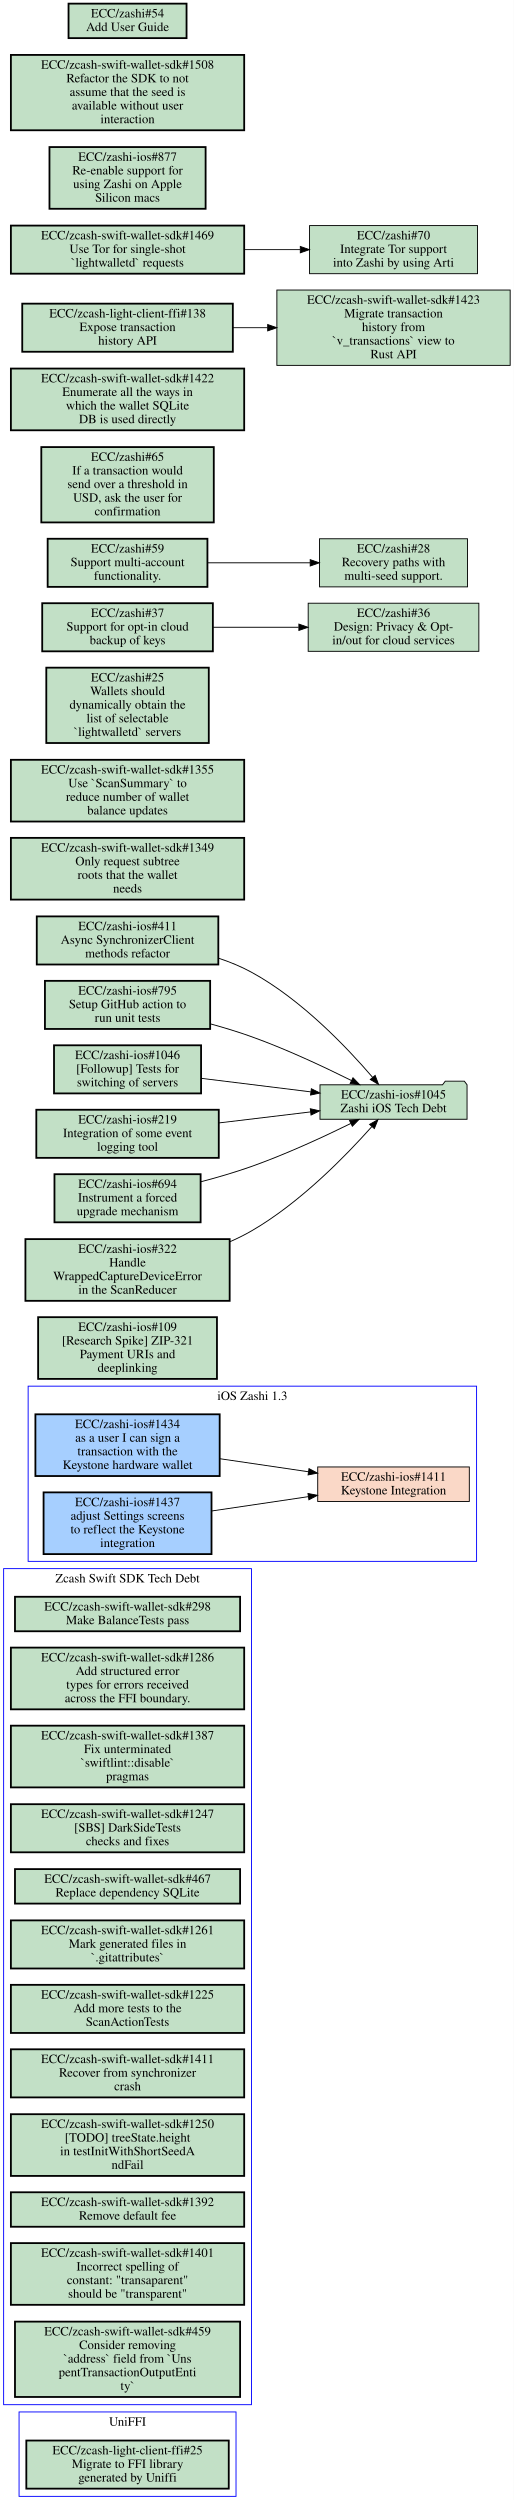
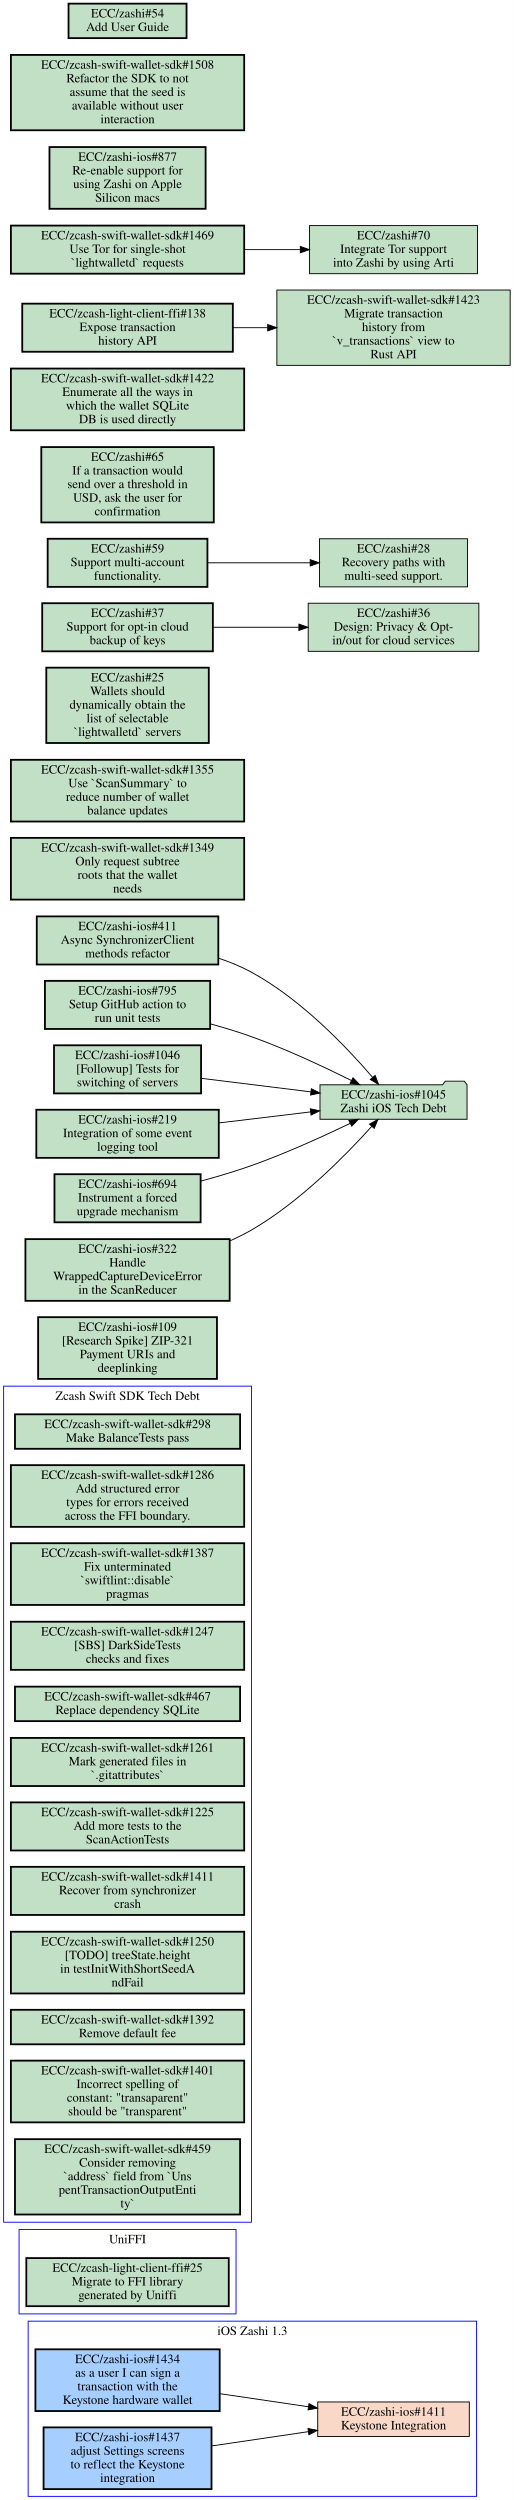
<svg xmlns="http://www.w3.org/2000/svg" xmlns:xlink="http://www.w3.org/1999/xlink" width="566pt" height="2754pt" viewBox="0.00 0.00 566.00 2754.00">
  <g id="graph0" class="graph" transform="scale(1 1) rotate(0) translate(4 2750)">
    <polygon fill="white" stroke="transparent" points="-4,4 -4,-2750 562,-2750 562,4 -4,4" />
    <g id="clust1" class="cluster">
-       <polygon fill="none" stroke="blue" points="0,-101 0,-1022 273,-1022 273,-101 0,-101" />
-       <text text-anchor="middle" x="136.5" y="-1006.8" font-family="Times,serif" font-size="14.00">Zcash Swift SDK Tech Debt</text>
+       <polygon fill="none" stroke="blue" points="0,-302 0,-1223 273,-1223 273,-302 0,-302" />
+       <text text-anchor="middle" x="136.5" y="-1207.8" font-family="Times,serif" font-size="14.00">Zcash Swift SDK Tech Debt</text>
    </g>
    <g id="clust2" class="cluster">
-       <polygon fill="none" stroke="blue" points="27,-1030 27,-1223 521,-1223 521,-1030 27,-1030" />
-       <text text-anchor="middle" x="274" y="-1207.8" font-family="Times,serif" font-size="14.00">iOS Zashi 1.3</text>
+       <polygon fill="none" stroke="blue" points="17,-201 17,-294 256,-294 256,-201 17,-201" />
+       <text text-anchor="middle" x="136.5" y="-278.8" font-family="Times,serif" font-size="14.00">UniFFI</text>
    </g>
    <g id="clust3" class="cluster">
-       <polygon fill="none" stroke="blue" points="17,0 17,-93 256,-93 256,0 17,0" />
-       <text text-anchor="middle" x="136.5" y="-77.8" font-family="Times,serif" font-size="14.00">UniFFI</text>
+       <polygon fill="none" stroke="blue" points="27,0 27,-193 521,-193 521,0 27,0" />
+       <text text-anchor="middle" x="274" y="-177.8" font-family="Times,serif" font-size="14.00">iOS Zashi 1.3</text>
    </g>
    <g id="node1" class="node open">
      <g id="a_node1">
        <a xlink:href="https://github.com/Electric-Coin-Company/zcash-swift-wallet-sdk/issues/298" xlink:title="ECC/zcash-swift-wallet-sdk#298&#10;Make BalanceTests pass" target="_blank">
-           <polygon fill="#c2e0c6" stroke="black" stroke-width="2" points="260.5,-991 12.5,-991 12.5,-953 260.5,-953 260.5,-991" />
-           <text text-anchor="middle" x="136.5" y="-975.8" font-family="Times,serif" font-size="14.00">ECC/zcash-swift-wallet-sdk#298</text>
-           <text text-anchor="middle" x="136.5" y="-960.8" font-family="Times,serif" font-size="14.00">Make BalanceTests pass</text>
+           <polygon fill="#c2e0c6" stroke="black" stroke-width="2" points="260.5,-1192 12.5,-1192 12.5,-1154 260.5,-1154 260.5,-1192" />
+           <text text-anchor="middle" x="136.5" y="-1176.8" font-family="Times,serif" font-size="14.00">ECC/zcash-swift-wallet-sdk#298</text>
+           <text text-anchor="middle" x="136.5" y="-1161.8" font-family="Times,serif" font-size="14.00">Make BalanceTests pass</text>
        </a>
      </g>
    </g>
    <g id="node2" class="node open">
      <g id="a_node2">
        <a xlink:href="https://github.com/Electric-Coin-Company/zcash-swift-wallet-sdk/issues/1286" xlink:title="ECC/zcash-swift-wallet-sdk#1286&#10;Add structured error&#10;types for errors received&#10;across the FFI boundary." target="_blank">
-           <polygon fill="#c2e0c6" stroke="black" stroke-width="2" points="265,-935 8,-935 8,-867 265,-867 265,-935" />
-           <text text-anchor="middle" x="136.5" y="-919.8" font-family="Times,serif" font-size="14.00">ECC/zcash-swift-wallet-sdk#1286</text>
-           <text text-anchor="middle" x="136.5" y="-904.8" font-family="Times,serif" font-size="14.00">Add structured error</text>
-           <text text-anchor="middle" x="136.5" y="-889.8" font-family="Times,serif" font-size="14.00">types for errors received</text>
-           <text text-anchor="middle" x="136.5" y="-874.8" font-family="Times,serif" font-size="14.00">across the FFI boundary.</text>
+           <polygon fill="#c2e0c6" stroke="black" stroke-width="2" points="265,-1136 8,-1136 8,-1068 265,-1068 265,-1136" />
+           <text text-anchor="middle" x="136.5" y="-1120.8" font-family="Times,serif" font-size="14.00">ECC/zcash-swift-wallet-sdk#1286</text>
+           <text text-anchor="middle" x="136.5" y="-1105.8" font-family="Times,serif" font-size="14.00">Add structured error</text>
+           <text text-anchor="middle" x="136.5" y="-1090.8" font-family="Times,serif" font-size="14.00">types for errors received</text>
+           <text text-anchor="middle" x="136.5" y="-1075.8" font-family="Times,serif" font-size="14.00">across the FFI boundary.</text>
        </a>
      </g>
    </g>
    <g id="node3" class="node open">
      <g id="a_node3">
        <a xlink:href="https://github.com/Electric-Coin-Company/zcash-swift-wallet-sdk/issues/1387" xlink:title="ECC/zcash-swift-wallet-sdk#1387&#10;Fix unterminated&#10;`swiftlint::disable`&#10;pragmas" target="_blank">
-           <polygon fill="#c2e0c6" stroke="black" stroke-width="2" points="265,-849 8,-849 8,-781 265,-781 265,-849" />
-           <text text-anchor="middle" x="136.5" y="-833.8" font-family="Times,serif" font-size="14.00">ECC/zcash-swift-wallet-sdk#1387</text>
-           <text text-anchor="middle" x="136.5" y="-818.8" font-family="Times,serif" font-size="14.00">Fix unterminated</text>
-           <text text-anchor="middle" x="136.5" y="-803.8" font-family="Times,serif" font-size="14.00">`swiftlint::disable`</text>
-           <text text-anchor="middle" x="136.5" y="-788.8" font-family="Times,serif" font-size="14.00">pragmas</text>
+           <polygon fill="#c2e0c6" stroke="black" stroke-width="2" points="265,-1050 8,-1050 8,-982 265,-982 265,-1050" />
+           <text text-anchor="middle" x="136.5" y="-1034.8" font-family="Times,serif" font-size="14.00">ECC/zcash-swift-wallet-sdk#1387</text>
+           <text text-anchor="middle" x="136.5" y="-1019.8" font-family="Times,serif" font-size="14.00">Fix unterminated</text>
+           <text text-anchor="middle" x="136.5" y="-1004.8" font-family="Times,serif" font-size="14.00">`swiftlint::disable`</text>
+           <text text-anchor="middle" x="136.5" y="-989.8" font-family="Times,serif" font-size="14.00">pragmas</text>
        </a>
      </g>
    </g>
    <g id="node4" class="node open">
      <g id="a_node4">
        <a xlink:href="https://github.com/Electric-Coin-Company/zcash-swift-wallet-sdk/issues/1247" xlink:title="ECC/zcash-swift-wallet-sdk#1247&#10;[SBS] DarkSideTests&#10;checks and fixes" target="_blank">
-           <polygon fill="#c2e0c6" stroke="black" stroke-width="2" points="265,-762.5 8,-762.5 8,-709.5 265,-709.5 265,-762.5" />
-           <text text-anchor="middle" x="136.5" y="-747.3" font-family="Times,serif" font-size="14.00">ECC/zcash-swift-wallet-sdk#1247</text>
-           <text text-anchor="middle" x="136.5" y="-732.3" font-family="Times,serif" font-size="14.00">[SBS] DarkSideTests</text>
-           <text text-anchor="middle" x="136.5" y="-717.3" font-family="Times,serif" font-size="14.00">checks and fixes</text>
+           <polygon fill="#c2e0c6" stroke="black" stroke-width="2" points="265,-963.5 8,-963.5 8,-910.5 265,-910.5 265,-963.5" />
+           <text text-anchor="middle" x="136.5" y="-948.3" font-family="Times,serif" font-size="14.00">ECC/zcash-swift-wallet-sdk#1247</text>
+           <text text-anchor="middle" x="136.5" y="-933.3" font-family="Times,serif" font-size="14.00">[SBS] DarkSideTests</text>
+           <text text-anchor="middle" x="136.5" y="-918.3" font-family="Times,serif" font-size="14.00">checks and fixes</text>
        </a>
      </g>
    </g>
    <g id="node5" class="node open">
      <g id="a_node5">
        <a xlink:href="https://github.com/Electric-Coin-Company/zcash-swift-wallet-sdk/issues/467" xlink:title="ECC/zcash-swift-wallet-sdk#467&#10;Replace dependency SQLite" target="_blank">
-           <polygon fill="#c2e0c6" stroke="black" stroke-width="2" points="260.5,-691 12.5,-691 12.5,-653 260.5,-653 260.5,-691" />
-           <text text-anchor="middle" x="136.5" y="-675.8" font-family="Times,serif" font-size="14.00">ECC/zcash-swift-wallet-sdk#467</text>
-           <text text-anchor="middle" x="136.5" y="-660.8" font-family="Times,serif" font-size="14.00">Replace dependency SQLite</text>
+           <polygon fill="#c2e0c6" stroke="black" stroke-width="2" points="260.5,-892 12.5,-892 12.5,-854 260.5,-854 260.5,-892" />
+           <text text-anchor="middle" x="136.5" y="-876.8" font-family="Times,serif" font-size="14.00">ECC/zcash-swift-wallet-sdk#467</text>
+           <text text-anchor="middle" x="136.5" y="-861.8" font-family="Times,serif" font-size="14.00">Replace dependency SQLite</text>
        </a>
      </g>
    </g>
    <g id="node6" class="node open">
      <g id="a_node6">
        <a xlink:href="https://github.com/Electric-Coin-Company/zcash-swift-wallet-sdk/issues/1261" xlink:title="ECC/zcash-swift-wallet-sdk#1261&#10;Mark generated files in&#10;`.gitattributes`" target="_blank">
-           <polygon fill="#c2e0c6" stroke="black" stroke-width="2" points="265,-634.5 8,-634.5 8,-581.5 265,-581.5 265,-634.5" />
-           <text text-anchor="middle" x="136.5" y="-619.3" font-family="Times,serif" font-size="14.00">ECC/zcash-swift-wallet-sdk#1261</text>
-           <text text-anchor="middle" x="136.5" y="-604.3" font-family="Times,serif" font-size="14.00">Mark generated files in</text>
-           <text text-anchor="middle" x="136.5" y="-589.3" font-family="Times,serif" font-size="14.00">`.gitattributes`</text>
+           <polygon fill="#c2e0c6" stroke="black" stroke-width="2" points="265,-835.5 8,-835.5 8,-782.5 265,-782.5 265,-835.5" />
+           <text text-anchor="middle" x="136.5" y="-820.3" font-family="Times,serif" font-size="14.00">ECC/zcash-swift-wallet-sdk#1261</text>
+           <text text-anchor="middle" x="136.5" y="-805.3" font-family="Times,serif" font-size="14.00">Mark generated files in</text>
+           <text text-anchor="middle" x="136.5" y="-790.3" font-family="Times,serif" font-size="14.00">`.gitattributes`</text>
        </a>
      </g>
    </g>
    <g id="node7" class="node open">
      <g id="a_node7">
        <a xlink:href="https://github.com/Electric-Coin-Company/zcash-swift-wallet-sdk/issues/1225" xlink:title="ECC/zcash-swift-wallet-sdk#1225&#10;Add more tests to the&#10;ScanActionTests" target="_blank">
-           <polygon fill="#c2e0c6" stroke="black" stroke-width="2" points="265,-563.5 8,-563.5 8,-510.5 265,-510.5 265,-563.5" />
-           <text text-anchor="middle" x="136.5" y="-548.3" font-family="Times,serif" font-size="14.00">ECC/zcash-swift-wallet-sdk#1225</text>
-           <text text-anchor="middle" x="136.5" y="-533.3" font-family="Times,serif" font-size="14.00">Add more tests to the</text>
-           <text text-anchor="middle" x="136.5" y="-518.3" font-family="Times,serif" font-size="14.00">ScanActionTests</text>
+           <polygon fill="#c2e0c6" stroke="black" stroke-width="2" points="265,-764.5 8,-764.5 8,-711.5 265,-711.5 265,-764.5" />
+           <text text-anchor="middle" x="136.5" y="-749.3" font-family="Times,serif" font-size="14.00">ECC/zcash-swift-wallet-sdk#1225</text>
+           <text text-anchor="middle" x="136.5" y="-734.3" font-family="Times,serif" font-size="14.00">Add more tests to the</text>
+           <text text-anchor="middle" x="136.5" y="-719.3" font-family="Times,serif" font-size="14.00">ScanActionTests</text>
        </a>
      </g>
    </g>
    <g id="node8" class="node open">
      <g id="a_node8">
        <a xlink:href="https://github.com/Electric-Coin-Company/zcash-swift-wallet-sdk/issues/1411" xlink:title="ECC/zcash-swift-wallet-sdk#1411&#10;Recover from synchronizer&#10;crash" target="_blank">
-           <polygon fill="#c2e0c6" stroke="black" stroke-width="2" points="265,-492.5 8,-492.5 8,-439.5 265,-439.5 265,-492.5" />
-           <text text-anchor="middle" x="136.5" y="-477.3" font-family="Times,serif" font-size="14.00">ECC/zcash-swift-wallet-sdk#1411</text>
-           <text text-anchor="middle" x="136.5" y="-462.3" font-family="Times,serif" font-size="14.00">Recover from synchronizer</text>
-           <text text-anchor="middle" x="136.5" y="-447.3" font-family="Times,serif" font-size="14.00">crash</text>
+           <polygon fill="#c2e0c6" stroke="black" stroke-width="2" points="265,-693.5 8,-693.5 8,-640.5 265,-640.5 265,-693.5" />
+           <text text-anchor="middle" x="136.5" y="-678.3" font-family="Times,serif" font-size="14.00">ECC/zcash-swift-wallet-sdk#1411</text>
+           <text text-anchor="middle" x="136.5" y="-663.3" font-family="Times,serif" font-size="14.00">Recover from synchronizer</text>
+           <text text-anchor="middle" x="136.5" y="-648.3" font-family="Times,serif" font-size="14.00">crash</text>
        </a>
      </g>
    </g>
    <g id="node9" class="node open">
      <g id="a_node9">
        <a xlink:href="https://github.com/Electric-Coin-Company/zcash-swift-wallet-sdk/issues/1250" xlink:title="ECC/zcash-swift-wallet-sdk#1250&#10;[TODO] treeState.height&#10;in testInitWithShortSeedA&#10;ndFail" target="_blank">
-           <polygon fill="#c2e0c6" stroke="black" stroke-width="2" points="265,-421 8,-421 8,-353 265,-353 265,-421" />
-           <text text-anchor="middle" x="136.5" y="-405.8" font-family="Times,serif" font-size="14.00">ECC/zcash-swift-wallet-sdk#1250</text>
-           <text text-anchor="middle" x="136.5" y="-390.8" font-family="Times,serif" font-size="14.00">[TODO] treeState.height</text>
-           <text text-anchor="middle" x="136.5" y="-375.8" font-family="Times,serif" font-size="14.00">in testInitWithShortSeedA</text>
-           <text text-anchor="middle" x="136.5" y="-360.8" font-family="Times,serif" font-size="14.00">ndFail</text>
+           <polygon fill="#c2e0c6" stroke="black" stroke-width="2" points="265,-622 8,-622 8,-554 265,-554 265,-622" />
+           <text text-anchor="middle" x="136.5" y="-606.8" font-family="Times,serif" font-size="14.00">ECC/zcash-swift-wallet-sdk#1250</text>
+           <text text-anchor="middle" x="136.5" y="-591.8" font-family="Times,serif" font-size="14.00">[TODO] treeState.height</text>
+           <text text-anchor="middle" x="136.5" y="-576.8" font-family="Times,serif" font-size="14.00">in testInitWithShortSeedA</text>
+           <text text-anchor="middle" x="136.5" y="-561.8" font-family="Times,serif" font-size="14.00">ndFail</text>
        </a>
      </g>
    </g>
    <g id="node10" class="node open">
      <g id="a_node10">
        <a xlink:href="https://github.com/Electric-Coin-Company/zcash-swift-wallet-sdk/issues/1392" xlink:title="ECC/zcash-swift-wallet-sdk#1392&#10;Remove default fee" target="_blank">
-           <polygon fill="#c2e0c6" stroke="black" stroke-width="2" points="265,-335 8,-335 8,-297 265,-297 265,-335" />
-           <text text-anchor="middle" x="136.5" y="-319.8" font-family="Times,serif" font-size="14.00">ECC/zcash-swift-wallet-sdk#1392</text>
-           <text text-anchor="middle" x="136.5" y="-304.8" font-family="Times,serif" font-size="14.00">Remove default fee</text>
+           <polygon fill="#c2e0c6" stroke="black" stroke-width="2" points="265,-536 8,-536 8,-498 265,-498 265,-536" />
+           <text text-anchor="middle" x="136.5" y="-520.8" font-family="Times,serif" font-size="14.00">ECC/zcash-swift-wallet-sdk#1392</text>
+           <text text-anchor="middle" x="136.5" y="-505.8" font-family="Times,serif" font-size="14.00">Remove default fee</text>
        </a>
      </g>
    </g>
    <g id="node11" class="node open">
      <g id="a_node11">
        <a xlink:href="https://github.com/Electric-Coin-Company/zcash-swift-wallet-sdk/issues/1401" xlink:title="ECC/zcash-swift-wallet-sdk#1401&#10;Incorrect spelling of&#10;constant: &quot;transaparent&quot;&#10;should be &quot;transparent&quot;" target="_blank">
-           <polygon fill="#c2e0c6" stroke="black" stroke-width="2" points="265,-279 8,-279 8,-211 265,-211 265,-279" />
-           <text text-anchor="middle" x="136.5" y="-263.8" font-family="Times,serif" font-size="14.00">ECC/zcash-swift-wallet-sdk#1401</text>
-           <text text-anchor="middle" x="136.5" y="-248.8" font-family="Times,serif" font-size="14.00">Incorrect spelling of</text>
-           <text text-anchor="middle" x="136.5" y="-233.8" font-family="Times,serif" font-size="14.00">constant: "transaparent"</text>
-           <text text-anchor="middle" x="136.5" y="-218.8" font-family="Times,serif" font-size="14.00">should be "transparent"</text>
+           <polygon fill="#c2e0c6" stroke="black" stroke-width="2" points="265,-480 8,-480 8,-412 265,-412 265,-480" />
+           <text text-anchor="middle" x="136.5" y="-464.8" font-family="Times,serif" font-size="14.00">ECC/zcash-swift-wallet-sdk#1401</text>
+           <text text-anchor="middle" x="136.5" y="-449.8" font-family="Times,serif" font-size="14.00">Incorrect spelling of</text>
+           <text text-anchor="middle" x="136.5" y="-434.8" font-family="Times,serif" font-size="14.00">constant: "transaparent"</text>
+           <text text-anchor="middle" x="136.5" y="-419.8" font-family="Times,serif" font-size="14.00">should be "transparent"</text>
        </a>
      </g>
    </g>
    <g id="node12" class="node open">
      <g id="a_node12">
        <a xlink:href="https://github.com/Electric-Coin-Company/zcash-swift-wallet-sdk/issues/459" xlink:title="ECC/zcash-swift-wallet-sdk#459&#10;Consider removing&#10;`address` field from `Uns&#10;pentTransactionOutputEnti&#10;ty`" target="_blank">
-           <polygon fill="#c2e0c6" stroke="black" stroke-width="2" points="260.5,-192.5 12.5,-192.5 12.5,-109.5 260.5,-109.5 260.5,-192.5" />
-           <text text-anchor="middle" x="136.5" y="-177.3" font-family="Times,serif" font-size="14.00">ECC/zcash-swift-wallet-sdk#459</text>
-           <text text-anchor="middle" x="136.5" y="-162.3" font-family="Times,serif" font-size="14.00">Consider removing</text>
-           <text text-anchor="middle" x="136.5" y="-147.3" font-family="Times,serif" font-size="14.00">`address` field from `Uns</text>
-           <text text-anchor="middle" x="136.5" y="-132.3" font-family="Times,serif" font-size="14.00">pentTransactionOutputEnti</text>
-           <text text-anchor="middle" x="136.5" y="-117.3" font-family="Times,serif" font-size="14.00">ty`</text>
-         </a>
-       </g>
-     </g>
-     <g id="node13" class="node closed">
+           <polygon fill="#c2e0c6" stroke="black" stroke-width="2" points="260.5,-393.5 12.5,-393.5 12.5,-310.5 260.5,-310.5 260.5,-393.5" />
+           <text text-anchor="middle" x="136.5" y="-378.3" font-family="Times,serif" font-size="14.00">ECC/zcash-swift-wallet-sdk#459</text>
+           <text text-anchor="middle" x="136.5" y="-363.3" font-family="Times,serif" font-size="14.00">Consider removing</text>
+           <text text-anchor="middle" x="136.5" y="-348.3" font-family="Times,serif" font-size="14.00">`address` field from `Uns</text>
+           <text text-anchor="middle" x="136.5" y="-333.3" font-family="Times,serif" font-size="14.00">pentTransactionOutputEnti</text>
+           <text text-anchor="middle" x="136.5" y="-318.3" font-family="Times,serif" font-size="14.00">ty`</text>
+         </a>
+       </g>
+     </g>
+     <g id="node13" class="node open">
      <g id="a_node13">
+         <a xlink:href="https://github.com/Electric-Coin-Company/zcash-light-client-ffi/issues/25" xlink:title="ECC/zcash-light-client-ffi#25&#10;Migrate to FFI library&#10;generated by Uniffi" target="_blank">
+           <polygon fill="#c2e0c6" stroke="black" stroke-width="2" points="248,-262.5 25,-262.5 25,-209.5 248,-209.5 248,-262.5" />
+           <text text-anchor="middle" x="136.5" y="-247.3" font-family="Times,serif" font-size="14.00">ECC/zcash-light-client-ffi#25</text>
+           <text text-anchor="middle" x="136.5" y="-232.3" font-family="Times,serif" font-size="14.00">Migrate to FFI library</text>
+           <text text-anchor="middle" x="136.5" y="-217.3" font-family="Times,serif" font-size="14.00">generated by Uniffi</text>
+         </a>
+       </g>
+     </g>
+     <g id="node14" class="node closed">
+       <g id="a_node14">
        <a xlink:href="https://github.com/Electric-Coin-Company/zashi-ios/issues/1411" xlink:title="ECC/zashi-ios#1411&#10;Keystone Integration" target="_blank">
-           <polygon fill="#fad8c7" stroke="black" points="513,-1134 346,-1134 346,-1096 513,-1096 513,-1134" />
-           <text text-anchor="middle" x="429.5" y="-1118.8" font-family="Times,serif" font-size="14.00">ECC/zashi-ios#1411</text>
-           <text text-anchor="middle" x="429.5" y="-1103.8" font-family="Times,serif" font-size="14.00">Keystone Integration</text>
-         </a>
-       </g>
-     </g>
-     <g id="node14" class="node committed">
-       <g id="a_node14">
-         <a xlink:href="https://github.com/Electric-Coin-Company/zashi-ios/issues/1434" xlink:title="ECC/zashi-ios#1434&#10;as a user I can sign a&#10;transaction with the&#10;Keystone hardware wallet" target="_blank">
-           <polygon fill="#a6cfff" stroke="black" stroke-width="2" points="238,-1192 35,-1192 35,-1124 238,-1124 238,-1192" />
-           <text text-anchor="middle" x="136.5" y="-1176.8" font-family="Times,serif" font-size="14.00">ECC/zashi-ios#1434</text>
-           <text text-anchor="middle" x="136.5" y="-1161.8" font-family="Times,serif" font-size="14.00">as a user I can sign a</text>
-           <text text-anchor="middle" x="136.5" y="-1146.8" font-family="Times,serif" font-size="14.00">transaction with the</text>
-           <text text-anchor="middle" x="136.5" y="-1131.8" font-family="Times,serif" font-size="14.00">Keystone hardware wallet</text>
-         </a>
-       </g>
-     </g>
-     <g id="edge1" class="edge">
-       <path fill="none" stroke="black" d="M238.05,-1143.1C269.78,-1138.5 304.66,-1133.3 335.81,-1128.7" />
-       <polygon fill="black" stroke="black" points="336.41,-1132.15 345.78,-1127.2 335.37,-1125.23 336.41,-1132.15" />
+           <polygon fill="#fad8c7" stroke="black" points="513,-104 346,-104 346,-66 513,-66 513,-104" />
+           <text text-anchor="middle" x="429.5" y="-88.8" font-family="Times,serif" font-size="14.00">ECC/zashi-ios#1411</text>
+           <text text-anchor="middle" x="429.5" y="-73.8" font-family="Times,serif" font-size="14.00">Keystone Integration</text>
+         </a>
+       </g>
    </g>
    <g id="node15" class="node committed">
      <g id="a_node15">
+         <a xlink:href="https://github.com/Electric-Coin-Company/zashi-ios/issues/1434" xlink:title="ECC/zashi-ios#1434&#10;as a user I can sign a&#10;transaction with the&#10;Keystone hardware wallet" target="_blank">
+           <polygon fill="#a6cfff" stroke="black" stroke-width="2" points="238,-162 35,-162 35,-94 238,-94 238,-162" />
+           <text text-anchor="middle" x="136.5" y="-146.8" font-family="Times,serif" font-size="14.00">ECC/zashi-ios#1434</text>
+           <text text-anchor="middle" x="136.5" y="-131.8" font-family="Times,serif" font-size="14.00">as a user I can sign a</text>
+           <text text-anchor="middle" x="136.5" y="-116.8" font-family="Times,serif" font-size="14.00">transaction with the</text>
+           <text text-anchor="middle" x="136.5" y="-101.8" font-family="Times,serif" font-size="14.00">Keystone hardware wallet</text>
+         </a>
+       </g>
+     </g>
+     <g id="edge1" class="edge">
+       <path fill="none" stroke="black" d="M238.05,-113.14C269.78,-108.45 304.66,-103.3 335.81,-98.7" />
+       <polygon fill="black" stroke="black" points="336.4,-102.15 345.78,-97.22 335.37,-95.23 336.4,-102.15" />
+     </g>
+     <g id="node16" class="node committed">
+       <g id="a_node16">
        <a xlink:href="https://github.com/Electric-Coin-Company/zashi-ios/issues/1437" xlink:title="ECC/zashi-ios#1437&#10;adjust Settings screens&#10;to reflect the Keystone&#10;integration" target="_blank">
-           <polygon fill="#a6cfff" stroke="black" stroke-width="2" points="229,-1106 44,-1106 44,-1038 229,-1038 229,-1106" />
-           <text text-anchor="middle" x="136.5" y="-1090.8" font-family="Times,serif" font-size="14.00">ECC/zashi-ios#1437</text>
-           <text text-anchor="middle" x="136.5" y="-1075.8" font-family="Times,serif" font-size="14.00">adjust Settings screens</text>
-           <text text-anchor="middle" x="136.5" y="-1060.8" font-family="Times,serif" font-size="14.00">to reflect the Keystone</text>
-           <text text-anchor="middle" x="136.5" y="-1045.8" font-family="Times,serif" font-size="14.00">integration</text>
+           <polygon fill="#a6cfff" stroke="black" stroke-width="2" points="229,-76 44,-76 44,-8 229,-8 229,-76" />
+           <text text-anchor="middle" x="136.5" y="-60.8" font-family="Times,serif" font-size="14.00">ECC/zashi-ios#1437</text>
+           <text text-anchor="middle" x="136.5" y="-45.8" font-family="Times,serif" font-size="14.00">adjust Settings screens</text>
+           <text text-anchor="middle" x="136.5" y="-30.8" font-family="Times,serif" font-size="14.00">to reflect the Keystone</text>
+           <text text-anchor="middle" x="136.5" y="-15.8" font-family="Times,serif" font-size="14.00">integration</text>
        </a>
      </g>
    </g>
    <g id="edge2" class="edge">
-       <path fill="none" stroke="black" d="M229.17,-1085.5C263.14,-1090.6 301.66,-1096.3 335.72,-1101.3" />
-       <polygon fill="black" stroke="black" points="335.26,-1104.77 345.67,-1102.8 336.3,-1097.85 335.26,-1104.77" />
-     </g>
-     <g id="node16" class="node open">
-       <g id="a_node16">
-         <a xlink:href="https://github.com/Electric-Coin-Company/zcash-light-client-ffi/issues/25" xlink:title="ECC/zcash-light-client-ffi#25&#10;Migrate to FFI library&#10;generated by Uniffi" target="_blank">
-           <polygon fill="#c2e0c6" stroke="black" stroke-width="2" points="248,-61.5 25,-61.5 25,-8.5 248,-8.5 248,-61.5" />
-           <text text-anchor="middle" x="136.5" y="-46.3" font-family="Times,serif" font-size="14.00">ECC/zcash-light-client-ffi#25</text>
-           <text text-anchor="middle" x="136.5" y="-31.3" font-family="Times,serif" font-size="14.00">Migrate to FFI library</text>
-           <text text-anchor="middle" x="136.5" y="-16.3" font-family="Times,serif" font-size="14.00">generated by Uniffi</text>
-         </a>
-       </g>
+       <path fill="none" stroke="black" d="M229.17,-55.55C263.14,-60.56 301.66,-66.26 335.72,-71.29" />
+       <polygon fill="black" stroke="black" points="335.27,-74.76 345.67,-72.76 336.29,-67.84 335.27,-74.76" />
    </g>
    <g id="node17" class="node open">
      <g id="a_node17">
        <a xlink:href="https://github.com/Electric-Coin-Company/zashi-ios/issues/109" xlink:title="ECC/zashi-ios#109&#10;[Research Spike] ZIP-321&#10;Payment URIs and&#10;deeplinking" target="_blank">
          <polygon fill="#c2e0c6" stroke="black" stroke-width="2" points="235,-1299 38,-1299 38,-1231 235,-1231 235,-1299" />
          <text text-anchor="middle" x="136.5" y="-1283.8" font-family="Times,serif" font-size="14.00">ECC/zashi-ios#109</text>
          <text text-anchor="middle" x="136.5" y="-1268.8" font-family="Times,serif" font-size="14.00">[Research Spike] ZIP-321</text>
          <text text-anchor="middle" x="136.5" y="-1253.8" font-family="Times,serif" font-size="14.00">Payment URIs and</text>
          <text text-anchor="middle" x="136.5" y="-1238.8" font-family="Times,serif" font-size="14.00">deeplinking</text>
        </a>
      </g>
    </g>
    <g id="node18" class="node open">
      <g id="a_node18">
        <a xlink:href="https://github.com/Electric-Coin-Company/zashi-ios/issues/411" xlink:title="ECC/zashi-ios#411&#10;Async SynchronizerClient&#10;methods refactor" target="_blank">
          <polygon fill="#c2e0c6" stroke="black" stroke-width="2" points="236.5,-1740.5 36.5,-1740.5 36.5,-1687.5 236.5,-1687.5 236.5,-1740.5" />
          <text text-anchor="middle" x="136.5" y="-1725.3" font-family="Times,serif" font-size="14.00">ECC/zashi-ios#411</text>
          <text text-anchor="middle" x="136.5" y="-1710.3" font-family="Times,serif" font-size="14.00">Async SynchronizerClient</text>
          <text text-anchor="middle" x="136.5" y="-1695.3" font-family="Times,serif" font-size="14.00">methods refactor</text>
        </a>
      </g>
    </g>
    <g id="node19" class="node open">
      <g id="a_node19">
        <a xlink:href="https://github.com/Electric-Coin-Company/zashi-ios/issues/1045" xlink:title="ECC/zashi-ios#1045&#10;Zashi iOS Tech Debt" target="_blank">
          <polygon fill="#c2e0c6" stroke="black" points="510.5,-1555 507.5,-1559 486.5,-1559 483.5,-1555 348.5,-1555 348.5,-1517 510.5,-1517 510.5,-1555" />
          <text text-anchor="middle" x="429.5" y="-1539.8" font-family="Times,serif" font-size="14.00">ECC/zashi-ios#1045</text>
          <text text-anchor="middle" x="429.5" y="-1524.8" font-family="Times,serif" font-size="14.00">Zashi iOS Tech Debt</text>
        </a>
      </g>
    </g>
    <g id="edge3" class="edge">
      <path fill="none" stroke="black" d="M236.64,-1694.5C249.25,-1690.3 261.69,-1685.2 273,-1679 327.95,-1649.1 378.7,-1595.6 406.46,-1563.2" />
      <polygon fill="black" stroke="black" points="409.26,-1565.31 413.01,-1555.4 403.9,-1560.81 409.26,-1565.31" />
    </g>
    <g id="node20" class="node open">
      <g id="a_node20">
        <a xlink:href="https://github.com/Electric-Coin-Company/zashi-ios/issues/795" xlink:title="ECC/zashi-ios#795&#10;Setup GitHub action to&#10;run unit tests" target="_blank">
          <polygon fill="#c2e0c6" stroke="black" stroke-width="2" points="227.5,-1669.5 45.5,-1669.5 45.5,-1616.5 227.5,-1616.5 227.5,-1669.5" />
          <text text-anchor="middle" x="136.5" y="-1654.3" font-family="Times,serif" font-size="14.00">ECC/zashi-ios#795</text>
          <text text-anchor="middle" x="136.5" y="-1639.3" font-family="Times,serif" font-size="14.00">Setup GitHub action to</text>
          <text text-anchor="middle" x="136.5" y="-1624.3" font-family="Times,serif" font-size="14.00">run unit tests</text>
        </a>
      </g>
    </g>
    <g id="edge4" class="edge">
      <path fill="none" stroke="black" d="M227.84,-1622.1C243.06,-1617.9 258.59,-1613.2 273,-1608 311.08,-1594.4 352.57,-1574.9 383.1,-1559.7" />
      <polygon fill="black" stroke="black" points="384.86,-1562.73 392.21,-1555.1 381.71,-1556.48 384.86,-1562.73" />
    </g>
    <g id="node21" class="node open">
      <g id="a_node21">
        <a xlink:href="https://github.com/Electric-Coin-Company/zcash-swift-wallet-sdk/issues/1349" xlink:title="ECC/zcash-swift-wallet-sdk#1349&#10;Only request subtree&#10;roots that the wallet&#10;needs" target="_blank">
          <polygon fill="#c2e0c6" stroke="black" stroke-width="2" points="265,-1827 8,-1827 8,-1759 265,-1759 265,-1827" />
          <text text-anchor="middle" x="136.5" y="-1811.8" font-family="Times,serif" font-size="14.00">ECC/zcash-swift-wallet-sdk#1349</text>
          <text text-anchor="middle" x="136.5" y="-1796.8" font-family="Times,serif" font-size="14.00">Only request subtree</text>
          <text text-anchor="middle" x="136.5" y="-1781.8" font-family="Times,serif" font-size="14.00">roots that the wallet</text>
          <text text-anchor="middle" x="136.5" y="-1766.8" font-family="Times,serif" font-size="14.00">needs</text>
        </a>
      </g>
    </g>
    <g id="node22" class="node open">
      <g id="a_node22">
        <a xlink:href="https://github.com/Electric-Coin-Company/zcash-swift-wallet-sdk/issues/1355" xlink:title="ECC/zcash-swift-wallet-sdk#1355&#10;Use `ScanSummary` to&#10;reduce number of wallet&#10;balance updates" target="_blank">
          <polygon fill="#c2e0c6" stroke="black" stroke-width="2" points="265,-1913 8,-1913 8,-1845 265,-1845 265,-1913" />
          <text text-anchor="middle" x="136.5" y="-1897.8" font-family="Times,serif" font-size="14.00">ECC/zcash-swift-wallet-sdk#1355</text>
          <text text-anchor="middle" x="136.5" y="-1882.8" font-family="Times,serif" font-size="14.00">Use `ScanSummary` to</text>
          <text text-anchor="middle" x="136.5" y="-1867.8" font-family="Times,serif" font-size="14.00">reduce number of wallet</text>
          <text text-anchor="middle" x="136.5" y="-1852.8" font-family="Times,serif" font-size="14.00">balance updates</text>
        </a>
      </g>
    </g>
    <g id="node23" class="node open">
      <g id="a_node23">
        <a xlink:href="https://github.com/Electric-Coin-Company/zashi-ios/issues/1046" xlink:title="ECC/zashi-ios#1046&#10;[Followup] Tests for&#10;switching of servers" target="_blank">
          <polygon fill="#c2e0c6" stroke="black" stroke-width="2" points="217.5,-1598.5 55.5,-1598.5 55.5,-1545.5 217.5,-1545.5 217.5,-1598.5" />
          <text text-anchor="middle" x="136.5" y="-1583.3" font-family="Times,serif" font-size="14.00">ECC/zashi-ios#1046</text>
          <text text-anchor="middle" x="136.5" y="-1568.3" font-family="Times,serif" font-size="14.00">[Followup] Tests for</text>
          <text text-anchor="middle" x="136.5" y="-1553.3" font-family="Times,serif" font-size="14.00">switching of servers</text>
        </a>
      </g>
    </g>
    <g id="edge5" class="edge">
      <path fill="none" stroke="black" d="M217.79,-1562.1C255.16,-1557.4 299.77,-1551.9 338.3,-1547.2" />
      <polygon fill="black" stroke="black" points="338.99,-1550.64 348.47,-1545.9 338.11,-1543.7 338.99,-1550.64" />
    </g>
    <g id="node24" class="node open">
      <g id="a_node24">
        <a xlink:href="https://github.com/Electric-Coin-Company/zashi/issues/25" xlink:title="ECC/zashi#25&#10;Wallets should&#10;dynamically obtain the&#10;list of selectable&#10;`lightwalletd` servers" target="_blank">
          <polygon fill="#c2e0c6" stroke="black" stroke-width="2" points="226,-2014.5 47,-2014.5 47,-1931.5 226,-1931.5 226,-2014.5" />
          <text text-anchor="middle" x="136.5" y="-1999.3" font-family="Times,serif" font-size="14.00">ECC/zashi#25</text>
          <text text-anchor="middle" x="136.5" y="-1984.3" font-family="Times,serif" font-size="14.00">Wallets should</text>
          <text text-anchor="middle" x="136.5" y="-1969.3" font-family="Times,serif" font-size="14.00">dynamically obtain the</text>
          <text text-anchor="middle" x="136.5" y="-1954.3" font-family="Times,serif" font-size="14.00">list of selectable</text>
          <text text-anchor="middle" x="136.5" y="-1939.3" font-family="Times,serif" font-size="14.00">`lightwalletd` servers</text>
        </a>
      </g>
    </g>
    <g id="node25" class="node open">
      <g id="a_node25">
        <a xlink:href="https://github.com/Electric-Coin-Company/zashi/issues/37" xlink:title="ECC/zashi#37&#10;Support for opt-in cloud&#10;backup of keys" target="_blank">
          <polygon fill="#c2e0c6" stroke="black" stroke-width="2" points="230.5,-2085.5 42.5,-2085.5 42.5,-2032.5 230.5,-2032.5 230.5,-2085.5" />
          <text text-anchor="middle" x="136.5" y="-2070.3" font-family="Times,serif" font-size="14.00">ECC/zashi#37</text>
          <text text-anchor="middle" x="136.5" y="-2055.3" font-family="Times,serif" font-size="14.00">Support for opt-in cloud</text>
          <text text-anchor="middle" x="136.5" y="-2040.3" font-family="Times,serif" font-size="14.00">backup of keys</text>
        </a>
      </g>
    </g>
    <g id="node26" class="node open">
      <g id="a_node26">
        <a xlink:href="https://github.com/Electric-Coin-Company/zashi/issues/36" xlink:title="ECC/zashi#36&#10;Design: Privacy &amp; Opt-&#10;in/out for cloud services" target="_blank">
          <polygon fill="#c2e0c6" stroke="black" points="523.5,-2085.5 335.5,-2085.5 335.5,-2032.5 523.5,-2032.5 523.5,-2085.5" />
          <text text-anchor="middle" x="429.5" y="-2070.3" font-family="Times,serif" font-size="14.00">ECC/zashi#36</text>
          <text text-anchor="middle" x="429.5" y="-2055.3" font-family="Times,serif" font-size="14.00">Design: Privacy &amp; Opt-</text>
          <text text-anchor="middle" x="429.5" y="-2040.3" font-family="Times,serif" font-size="14.00">in/out for cloud services</text>
        </a>
      </g>
    </g>
    <g id="edge6" class="edge">
      <path fill="none" stroke="black" d="M230.77,-2059C260.8,-2059 294.24,-2059 324.95,-2059" />
      <polygon fill="black" stroke="black" points="325.25,-2062.5 335.25,-2059 325.25,-2055.5 325.25,-2062.5" />
    </g>
    <g id="node27" class="node open">
      <g id="a_node27">
        <a xlink:href="https://github.com/Electric-Coin-Company/zashi-ios/issues/219" xlink:title="ECC/zashi-ios#219&#10;Integration of some event&#10;logging tool" target="_blank">
          <polygon fill="#c2e0c6" stroke="black" stroke-width="2" points="237,-1527.5 36,-1527.5 36,-1474.5 237,-1474.5 237,-1527.5" />
          <text text-anchor="middle" x="136.5" y="-1512.3" font-family="Times,serif" font-size="14.00">ECC/zashi-ios#219</text>
          <text text-anchor="middle" x="136.5" y="-1497.3" font-family="Times,serif" font-size="14.00">Integration of some event</text>
          <text text-anchor="middle" x="136.5" y="-1482.3" font-family="Times,serif" font-size="14.00">logging tool</text>
        </a>
      </g>
    </g>
    <g id="edge7" class="edge">
      <path fill="none" stroke="black" d="M237.24,-1513C269.9,-1516.9 305.99,-1521.3 337.93,-1525.1" />
      <polygon fill="black" stroke="black" points="337.81,-1528.61 348.15,-1526.3 338.63,-1521.66 337.81,-1528.61" />
    </g>
    <g id="node28" class="node open">
      <g id="a_node28">
        <a xlink:href="https://github.com/Electric-Coin-Company/zashi-ios/issues/694" xlink:title="ECC/zashi-ios#694&#10;Instrument a forced&#10;upgrade mechanism" target="_blank">
          <polygon fill="#c2e0c6" stroke="black" stroke-width="2" points="217,-1456.5 56,-1456.5 56,-1403.5 217,-1403.5 217,-1456.5" />
          <text text-anchor="middle" x="136.5" y="-1441.3" font-family="Times,serif" font-size="14.00">ECC/zashi-ios#694</text>
          <text text-anchor="middle" x="136.5" y="-1426.3" font-family="Times,serif" font-size="14.00">Instrument a forced</text>
          <text text-anchor="middle" x="136.5" y="-1411.3" font-family="Times,serif" font-size="14.00">upgrade mechanism</text>
        </a>
      </g>
    </g>
    <g id="edge8" class="edge">
-       <path fill="none" stroke="black" d="M217.02,-1448.1C235.58,-1452.9 255.14,-1458.7 273,-1465 310.77,-1478.4 351.96,-1497.4 382.45,-1512.4" />
-       <polygon fill="black" stroke="black" points="381.04,-1515.61 391.56,-1516.9 384.14,-1509.33 381.04,-1515.61" />
+       <path fill="none" stroke="black" d="M217.34,-1448.9C235.79,-1453.9 255.22,-1459.7 273,-1466 310.42,-1479.3 351.31,-1497.9 381.77,-1512.5" />
+       <polygon fill="black" stroke="black" points="380.35,-1515.7 390.87,-1517 383.46,-1509.43 380.35,-1515.7" />
    </g>
    <g id="node29" class="node open">
      <g id="a_node29">
        <a xlink:href="https://github.com/Electric-Coin-Company/zashi-ios/issues/322" xlink:title="ECC/zashi-ios#322&#10;Handle&#10;WrappedCaptureDeviceError&#10;in the ScanReducer" target="_blank">
          <polygon fill="#c2e0c6" stroke="black" stroke-width="2" points="249,-1385 24,-1385 24,-1317 249,-1317 249,-1385" />
          <text text-anchor="middle" x="136.5" y="-1369.8" font-family="Times,serif" font-size="14.00">ECC/zashi-ios#322</text>
          <text text-anchor="middle" x="136.5" y="-1354.8" font-family="Times,serif" font-size="14.00">Handle</text>
          <text text-anchor="middle" x="136.5" y="-1339.8" font-family="Times,serif" font-size="14.00">WrappedCaptureDeviceError</text>
          <text text-anchor="middle" x="136.5" y="-1324.8" font-family="Times,serif" font-size="14.00">in the ScanReducer</text>
        </a>
      </g>
    </g>
    <g id="edge9" class="edge">
-       <path fill="none" stroke="black" d="M249.02,-1382C257.32,-1385.6 265.41,-1389.6 273,-1394 326.7,-1425 377.51,-1477.3 405.68,-1509" />
-       <polygon fill="black" stroke="black" points="403.12,-1511.39 412.34,-1516.6 408.38,-1506.77 403.12,-1511.39" />
+       <path fill="none" stroke="black" d="M249.35,-1383.1C257.54,-1386.7 265.51,-1390.7 273,-1395 326.48,-1426 377.36,-1477.8 405.6,-1509.3" />
+       <polygon fill="black" stroke="black" points="403.02,-1511.67 412.29,-1516.8 408.25,-1507.01 403.02,-1511.67" />
    </g>
    <g id="node30" class="node open">
      <g id="a_node30">
        <a xlink:href="https://github.com/Electric-Coin-Company/zashi/issues/59" xlink:title="ECC/zashi#59&#10;Support multi-account&#10;functionality." target="_blank">
          <polygon fill="#c2e0c6" stroke="black" stroke-width="2" points="224.5,-2156.5 48.5,-2156.5 48.5,-2103.5 224.5,-2103.5 224.5,-2156.5" />
          <text text-anchor="middle" x="136.5" y="-2141.3" font-family="Times,serif" font-size="14.00">ECC/zashi#59</text>
          <text text-anchor="middle" x="136.5" y="-2126.3" font-family="Times,serif" font-size="14.00">Support multi-account</text>
          <text text-anchor="middle" x="136.5" y="-2111.3" font-family="Times,serif" font-size="14.00">functionality.</text>
        </a>
      </g>
    </g>
    <g id="node31" class="node open">
      <g id="a_node31">
        <a xlink:href="https://github.com/Electric-Coin-Company/zashi/issues/28" xlink:title="ECC/zashi#28&#10;Recovery paths with&#10;multi-seed support." target="_blank">
          <polygon fill="#c2e0c6" stroke="black" points="511,-2156.5 348,-2156.5 348,-2103.5 511,-2103.5 511,-2156.5" />
          <text text-anchor="middle" x="429.5" y="-2141.3" font-family="Times,serif" font-size="14.00">ECC/zashi#28</text>
          <text text-anchor="middle" x="429.5" y="-2126.3" font-family="Times,serif" font-size="14.00">Recovery paths with</text>
          <text text-anchor="middle" x="429.5" y="-2111.3" font-family="Times,serif" font-size="14.00">multi-seed support.</text>
        </a>
      </g>
    </g>
    <g id="edge10" class="edge">
      <path fill="none" stroke="black" d="M224.81,-2130C260.46,-2130 301.7,-2130 337.71,-2130" />
      <polygon fill="black" stroke="black" points="337.72,-2133.5 347.72,-2130 337.72,-2126.5 337.72,-2133.5" />
    </g>
    <g id="node32" class="node open">
      <g id="a_node32">
        <a xlink:href="https://github.com/Electric-Coin-Company/zashi/issues/65" xlink:title="ECC/zashi#65&#10;If a transaction would&#10;send over a threshold in&#10;USD, ask the user for&#10;confirmation" target="_blank">
          <polygon fill="#c2e0c6" stroke="black" stroke-width="2" points="231.5,-2257.5 41.5,-2257.5 41.5,-2174.5 231.5,-2174.5 231.5,-2257.5" />
          <text text-anchor="middle" x="136.5" y="-2242.3" font-family="Times,serif" font-size="14.00">ECC/zashi#65</text>
          <text text-anchor="middle" x="136.5" y="-2227.3" font-family="Times,serif" font-size="14.00">If a transaction would</text>
          <text text-anchor="middle" x="136.5" y="-2212.3" font-family="Times,serif" font-size="14.00">send over a threshold in</text>
          <text text-anchor="middle" x="136.5" y="-2197.3" font-family="Times,serif" font-size="14.00">USD, ask the user for</text>
          <text text-anchor="middle" x="136.5" y="-2182.3" font-family="Times,serif" font-size="14.00">confirmation</text>
        </a>
      </g>
    </g>
    <g id="node33" class="node open">
      <g id="a_node33">
        <a xlink:href="https://github.com/Electric-Coin-Company/zcash-swift-wallet-sdk/issues/1422" xlink:title="ECC/zcash-swift-wallet-sdk#1422&#10;Enumerate all the ways in&#10;which the wallet SQLite&#10;DB is used directly" target="_blank">
          <polygon fill="#c2e0c6" stroke="black" stroke-width="2" points="265,-2344 8,-2344 8,-2276 265,-2276 265,-2344" />
          <text text-anchor="middle" x="136.5" y="-2328.8" font-family="Times,serif" font-size="14.00">ECC/zcash-swift-wallet-sdk#1422</text>
          <text text-anchor="middle" x="136.5" y="-2313.8" font-family="Times,serif" font-size="14.00">Enumerate all the ways in</text>
          <text text-anchor="middle" x="136.5" y="-2298.8" font-family="Times,serif" font-size="14.00">which the wallet SQLite</text>
          <text text-anchor="middle" x="136.5" y="-2283.8" font-family="Times,serif" font-size="14.00">DB is used directly</text>
        </a>
      </g>
    </g>
    <g id="node34" class="node open">
      <g id="a_node34">
        <a xlink:href="https://github.com/Electric-Coin-Company/zcash-light-client-ffi/issues/138" xlink:title="ECC/zcash-light-client-ffi#138&#10;Expose transaction&#10;history API" target="_blank">
          <polygon fill="#c2e0c6" stroke="black" stroke-width="2" points="252.5,-2415.5 20.5,-2415.5 20.5,-2362.5 252.5,-2362.5 252.5,-2415.5" />
          <text text-anchor="middle" x="136.5" y="-2400.3" font-family="Times,serif" font-size="14.00">ECC/zcash-light-client-ffi#138</text>
          <text text-anchor="middle" x="136.5" y="-2385.3" font-family="Times,serif" font-size="14.00">Expose transaction</text>
          <text text-anchor="middle" x="136.5" y="-2370.3" font-family="Times,serif" font-size="14.00">history API</text>
        </a>
      </g>
    </g>
    <g id="node35" class="node open">
      <g id="a_node35">
        <a xlink:href="https://github.com/Electric-Coin-Company/zcash-swift-wallet-sdk/issues/1423" xlink:title="ECC/zcash-swift-wallet-sdk#1423&#10;Migrate transaction&#10;history from&#10;`v_transactions` view to&#10;Rust API" target="_blank">
          <polygon fill="#c2e0c6" stroke="black" points="558,-2430.5 301,-2430.5 301,-2347.5 558,-2347.5 558,-2430.5" />
          <text text-anchor="middle" x="429.5" y="-2415.3" font-family="Times,serif" font-size="14.00">ECC/zcash-swift-wallet-sdk#1423</text>
          <text text-anchor="middle" x="429.5" y="-2400.3" font-family="Times,serif" font-size="14.00">Migrate transaction</text>
          <text text-anchor="middle" x="429.5" y="-2385.3" font-family="Times,serif" font-size="14.00">history from</text>
          <text text-anchor="middle" x="429.5" y="-2370.3" font-family="Times,serif" font-size="14.00">`v_transactions` view to</text>
          <text text-anchor="middle" x="429.5" y="-2355.3" font-family="Times,serif" font-size="14.00">Rust API</text>
        </a>
      </g>
    </g>
    <g id="edge11" class="edge">
      <path fill="none" stroke="black" d="M252.51,-2389C265.05,-2389 277.9,-2389 290.67,-2389" />
      <polygon fill="black" stroke="black" points="290.89,-2392.5 300.89,-2389 290.89,-2385.5 290.89,-2392.5" />
    </g>
    <g id="node36" class="node open">
      <g id="a_node36">
        <a xlink:href="https://github.com/Electric-Coin-Company/zashi/issues/70" xlink:title="ECC/zashi#70&#10;Integrate Tor support&#10;into Zashi by using Arti" target="_blank">
          <polygon fill="#c2e0c6" stroke="black" points="522,-2501.5 337,-2501.5 337,-2448.5 522,-2448.5 522,-2501.5" />
          <text text-anchor="middle" x="429.5" y="-2486.3" font-family="Times,serif" font-size="14.00">ECC/zashi#70</text>
          <text text-anchor="middle" x="429.5" y="-2471.3" font-family="Times,serif" font-size="14.00">Integrate Tor support</text>
          <text text-anchor="middle" x="429.5" y="-2456.3" font-family="Times,serif" font-size="14.00">into Zashi by using Arti</text>
        </a>
      </g>
    </g>
    <g id="node37" class="node open">
      <g id="a_node37">
        <a xlink:href="https://github.com/Electric-Coin-Company/zcash-swift-wallet-sdk/issues/1469" xlink:title="ECC/zcash-swift-wallet-sdk#1469&#10;Use Tor for single-shot&#10;`lightwalletd` requests" target="_blank">
          <polygon fill="#c2e0c6" stroke="black" stroke-width="2" points="265,-2501.5 8,-2501.5 8,-2448.5 265,-2448.5 265,-2501.5" />
          <text text-anchor="middle" x="136.5" y="-2486.3" font-family="Times,serif" font-size="14.00">ECC/zcash-swift-wallet-sdk#1469</text>
          <text text-anchor="middle" x="136.5" y="-2471.3" font-family="Times,serif" font-size="14.00">Use Tor for single-shot</text>
          <text text-anchor="middle" x="136.5" y="-2456.3" font-family="Times,serif" font-size="14.00">`lightwalletd` requests</text>
        </a>
      </g>
    </g>
    <g id="edge12" class="edge">
      <path fill="none" stroke="black" d="M265.14,-2475C285.68,-2475 306.71,-2475 326.55,-2475" />
      <polygon fill="black" stroke="black" points="326.81,-2478.5 336.81,-2475 326.81,-2471.5 326.81,-2478.5" />
    </g>
    <g id="node38" class="node open">
      <g id="a_node38">
        <a xlink:href="https://github.com/Electric-Coin-Company/zashi-ios/issues/877" xlink:title="ECC/zashi-ios#877&#10;Re-enable support for&#10;using Zashi on Apple&#10;Silicon macs" target="_blank">
          <polygon fill="#c2e0c6" stroke="black" stroke-width="2" points="222.5,-2588 50.5,-2588 50.5,-2520 222.5,-2520 222.5,-2588" />
          <text text-anchor="middle" x="136.5" y="-2572.8" font-family="Times,serif" font-size="14.00">ECC/zashi-ios#877</text>
          <text text-anchor="middle" x="136.5" y="-2557.8" font-family="Times,serif" font-size="14.00">Re-enable support for</text>
          <text text-anchor="middle" x="136.5" y="-2542.8" font-family="Times,serif" font-size="14.00">using Zashi on Apple</text>
          <text text-anchor="middle" x="136.5" y="-2527.8" font-family="Times,serif" font-size="14.00">Silicon macs</text>
        </a>
      </g>
    </g>
    <g id="node39" class="node open">
      <g id="a_node39">
        <a xlink:href="https://github.com/Electric-Coin-Company/zcash-swift-wallet-sdk/issues/1508" xlink:title="ECC/zcash-swift-wallet-sdk#1508&#10;Refactor the SDK to not&#10;assume that the seed is&#10;available without user&#10;interaction" target="_blank">
          <polygon fill="#c2e0c6" stroke="black" stroke-width="2" points="265,-2689.5 8,-2689.5 8,-2606.5 265,-2606.5 265,-2689.5" />
          <text text-anchor="middle" x="136.5" y="-2674.3" font-family="Times,serif" font-size="14.00">ECC/zcash-swift-wallet-sdk#1508</text>
          <text text-anchor="middle" x="136.5" y="-2659.3" font-family="Times,serif" font-size="14.00">Refactor the SDK to not</text>
          <text text-anchor="middle" x="136.5" y="-2644.3" font-family="Times,serif" font-size="14.00">assume that the seed is</text>
          <text text-anchor="middle" x="136.5" y="-2629.3" font-family="Times,serif" font-size="14.00">available without user</text>
          <text text-anchor="middle" x="136.5" y="-2614.3" font-family="Times,serif" font-size="14.00">interaction</text>
        </a>
      </g>
    </g>
    <g id="node40" class="node open">
      <g id="a_node40">
        <a xlink:href="https://github.com/Electric-Coin-Company/zashi/issues/54" xlink:title="ECC/zashi#54&#10;Add User Guide" target="_blank">
          <polygon fill="#c2e0c6" stroke="black" stroke-width="2" points="201.5,-2746 71.5,-2746 71.5,-2708 201.5,-2708 201.5,-2746" />
          <text text-anchor="middle" x="136.5" y="-2730.8" font-family="Times,serif" font-size="14.00">ECC/zashi#54</text>
          <text text-anchor="middle" x="136.5" y="-2715.8" font-family="Times,serif" font-size="14.00">Add User Guide</text>
        </a>
      </g>
    </g>
  </g>
</svg>
